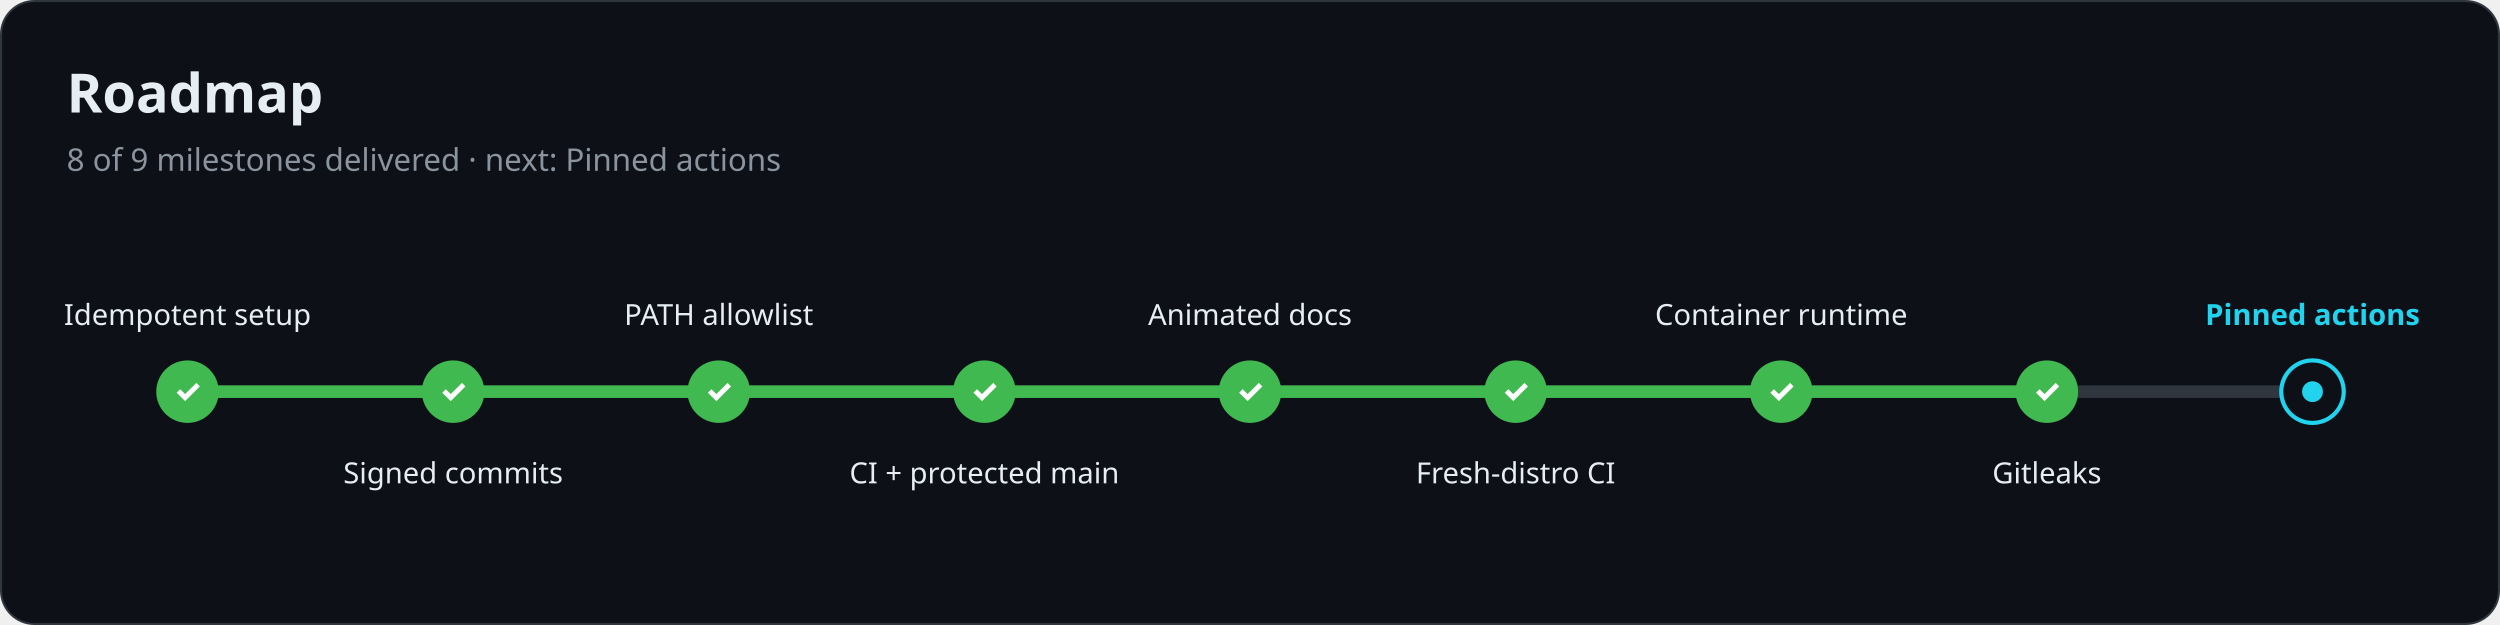
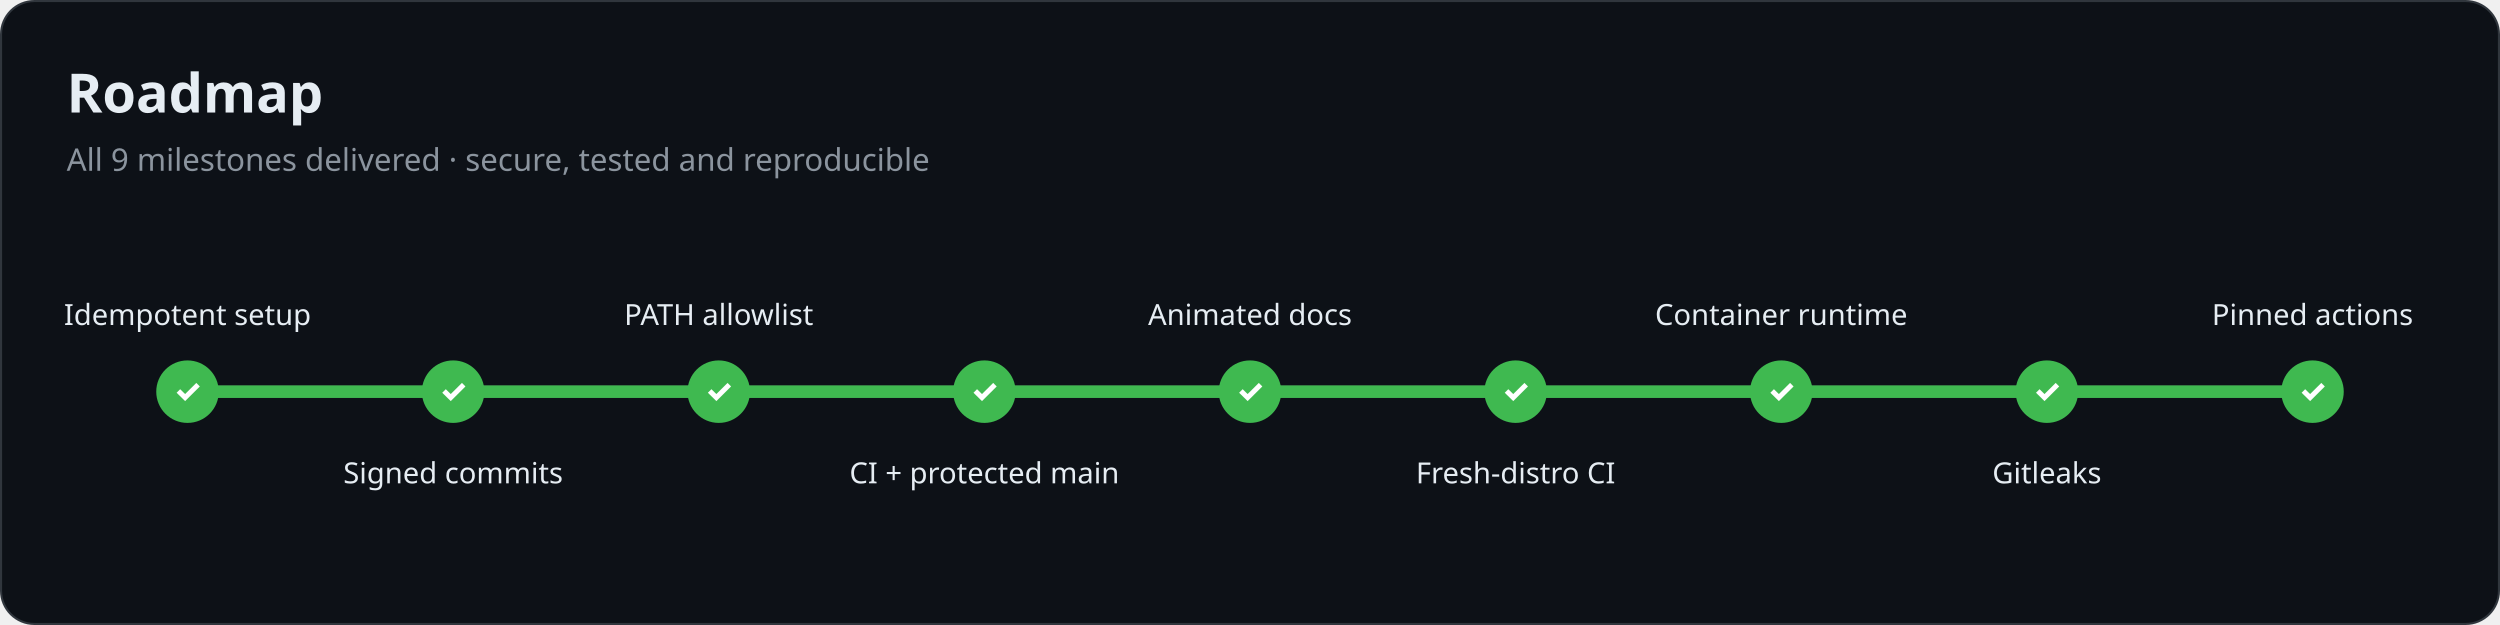
<svg xmlns="http://www.w3.org/2000/svg" width="1200" height="300" viewBox="0 0 1200 300" role="img" aria-labelledby="title desc">
  <style>text { font-family: -apple-system, BlinkMacSystemFont, 'Segoe UI', 'Noto Sans', Helvetica, Arial, sans-serif; } .title { font-size: 26px; font-weight: 800; fill: #e6edf3; } .sub { font-size: 15px; fill: #8b949e; } .mono { font-family: ui-monospace, SFMono-Regular, 'Cascadia Code', Consolas, 'DejaVu Sans Mono', 'Liberation Mono', monospace; }  .label { font-size: 14px; fill: #8b949e; } .label.done { fill: #e6edf3; } .label.next { fill: #22d3ee; font-weight: 700; } .check { font-size: 15px; font-weight: 800; fill: #ffffff; } .rfill { transform-box: fill-box; transform-origin: left center; animation: grow 1.4s 0.3s linear both; } @keyframes grow { from { transform: scaleX(0); } to { transform: scaleX(1); } } .pop { transform-box: fill-box; transform-origin: center; animation: pop 0.45s cubic-bezier(.3,1.6,.5,1) both; } @keyframes pop { from { opacity: 0; transform: scale(0.4); } to { opacity: 1; transform: scale(1); } } .fade { animation: fade 0.5s ease-out both; } @keyframes fade { from { opacity: 0; } to { opacity: 1; } } .ring { fill: none; stroke: #22d3ee; stroke-width: 2; opacity: 0; transform-box: fill-box; transform-origin: center; animation: ring 2s 2.2s ease-out infinite; } @keyframes ring { 0% { transform: scale(0.9); opacity: 0.7; } 100% { transform: scale(2); opacity: 0; } } @media (prefers-reduced-motion: reduce) { * { animation: none !important; } }</style>
  <rect x="0.5" y="0.5" width="1199" height="299" rx="16" fill="#0d1117" stroke="#30363d" />
  <text x="32" y="54" class="title">Roadmap</text>
-   <text x="32" y="82" class="sub">8 of 9 milestones delivered · next: Pinned actions</text>
+   <text x="32" y="82" class="sub">All 9 milestones delivered · secure, tested and reproducible</text>
  <rect x="90" y="185" width="1020" height="6" rx="3" fill="#30363d" />
-   <rect class="rfill" x="90" y="185" width="892.5" height="6" rx="3" fill="#3fb950" />
+   <rect class="rfill" x="90" y="185" width="1020.0" height="6" rx="3" fill="#3fb950" />
  <g class="pop" style="animation-delay:0.30s">
    <circle cx="90.0" cy="188" r="15" fill="#3fb950" />
    <text x="90.0" y="193" text-anchor="middle" class="check">✓</text>
  </g>
  <text x="90.0" y="156" text-anchor="middle" class="label done fade" style="animation-delay:0.30s">Idempotent setup</text>
-   <g class="pop" style="animation-delay:0.50s">
+   <g class="pop" style="animation-delay:0.47s">
    <circle cx="217.5" cy="188" r="15" fill="#3fb950" />
    <text x="217.5" y="193" text-anchor="middle" class="check">✓</text>
  </g>
-   <text x="217.5" y="232" text-anchor="middle" class="label done fade" style="animation-delay:0.50s">Signed commits</text>
-   <g class="pop" style="animation-delay:0.70s">
+   <text x="217.5" y="232" text-anchor="middle" class="label done fade" style="animation-delay:0.47s">Signed commits</text>
+   <g class="pop" style="animation-delay:0.65s">
    <circle cx="345.0" cy="188" r="15" fill="#3fb950" />
    <text x="345.0" y="193" text-anchor="middle" class="check">✓</text>
  </g>
-   <text x="345.0" y="156" text-anchor="middle" class="label done fade" style="animation-delay:0.70s">PATH allowlist</text>
-   <g class="pop" style="animation-delay:0.90s">
+   <text x="345.0" y="156" text-anchor="middle" class="label done fade" style="animation-delay:0.65s">PATH allowlist</text>
+   <g class="pop" style="animation-delay:0.82s">
    <circle cx="472.5" cy="188" r="15" fill="#3fb950" />
    <text x="472.5" y="193" text-anchor="middle" class="check">✓</text>
  </g>
-   <text x="472.5" y="232" text-anchor="middle" class="label done fade" style="animation-delay:0.90s">CI + protected main</text>
-   <g class="pop" style="animation-delay:1.10s">
+   <text x="472.5" y="232" text-anchor="middle" class="label done fade" style="animation-delay:0.82s">CI + protected main</text>
+   <g class="pop" style="animation-delay:1.00s">
    <circle cx="600.0" cy="188" r="15" fill="#3fb950" />
    <text x="600.0" y="193" text-anchor="middle" class="check">✓</text>
  </g>
-   <text x="600.0" y="156" text-anchor="middle" class="label done fade" style="animation-delay:1.10s">Animated docs</text>
-   <g class="pop" style="animation-delay:1.30s">
+   <text x="600.0" y="156" text-anchor="middle" class="label done fade" style="animation-delay:1.00s">Animated docs</text>
+   <g class="pop" style="animation-delay:1.18s">
    <circle cx="727.5" cy="188" r="15" fill="#3fb950" />
    <text x="727.5" y="193" text-anchor="middle" class="check">✓</text>
  </g>
-   <text x="727.5" y="232" text-anchor="middle" class="label done fade" style="animation-delay:1.30s">Fresh-distro CI</text>
-   <g class="pop" style="animation-delay:1.50s">
+   <text x="727.5" y="232" text-anchor="middle" class="label done fade" style="animation-delay:1.18s">Fresh-distro CI</text>
+   <g class="pop" style="animation-delay:1.35s">
    <circle cx="855.0" cy="188" r="15" fill="#3fb950" />
    <text x="855.0" y="193" text-anchor="middle" class="check">✓</text>
  </g>
-   <text x="855.0" y="156" text-anchor="middle" class="label done fade" style="animation-delay:1.50s">Container runtime</text>
-   <g class="pop" style="animation-delay:1.70s">
+   <text x="855.0" y="156" text-anchor="middle" class="label done fade" style="animation-delay:1.35s">Container runtime</text>
+   <g class="pop" style="animation-delay:1.52s">
    <circle cx="982.5" cy="188" r="15" fill="#3fb950" />
    <text x="982.5" y="193" text-anchor="middle" class="check">✓</text>
  </g>
-   <text x="982.5" y="232" text-anchor="middle" class="label done fade" style="animation-delay:1.70s">Gitleaks</text>
-   <g class="pop" style="animation-delay:1.90s">
-     <circle class="ring" cx="1110.0" cy="188" r="15" />
-     <circle cx="1110.0" cy="188" r="15" fill="#0d1117" stroke="#22d3ee" stroke-width="2" />
-     <circle cx="1110.0" cy="188" r="5" fill="#22d3ee" />
+   <text x="982.5" y="232" text-anchor="middle" class="label done fade" style="animation-delay:1.52s">Gitleaks</text>
+   <g class="pop" style="animation-delay:1.70s">
+     <circle cx="1110.0" cy="188" r="15" fill="#3fb950" />
+     <text x="1110.0" y="193" text-anchor="middle" class="check">✓</text>
  </g>
-   <text x="1110.0" y="156" text-anchor="middle" class="label next fade" style="animation-delay:1.90s">Pinned actions</text>
+   <text x="1110.0" y="156" text-anchor="middle" class="label done fade" style="animation-delay:1.70s">Pinned actions</text>
</svg>
